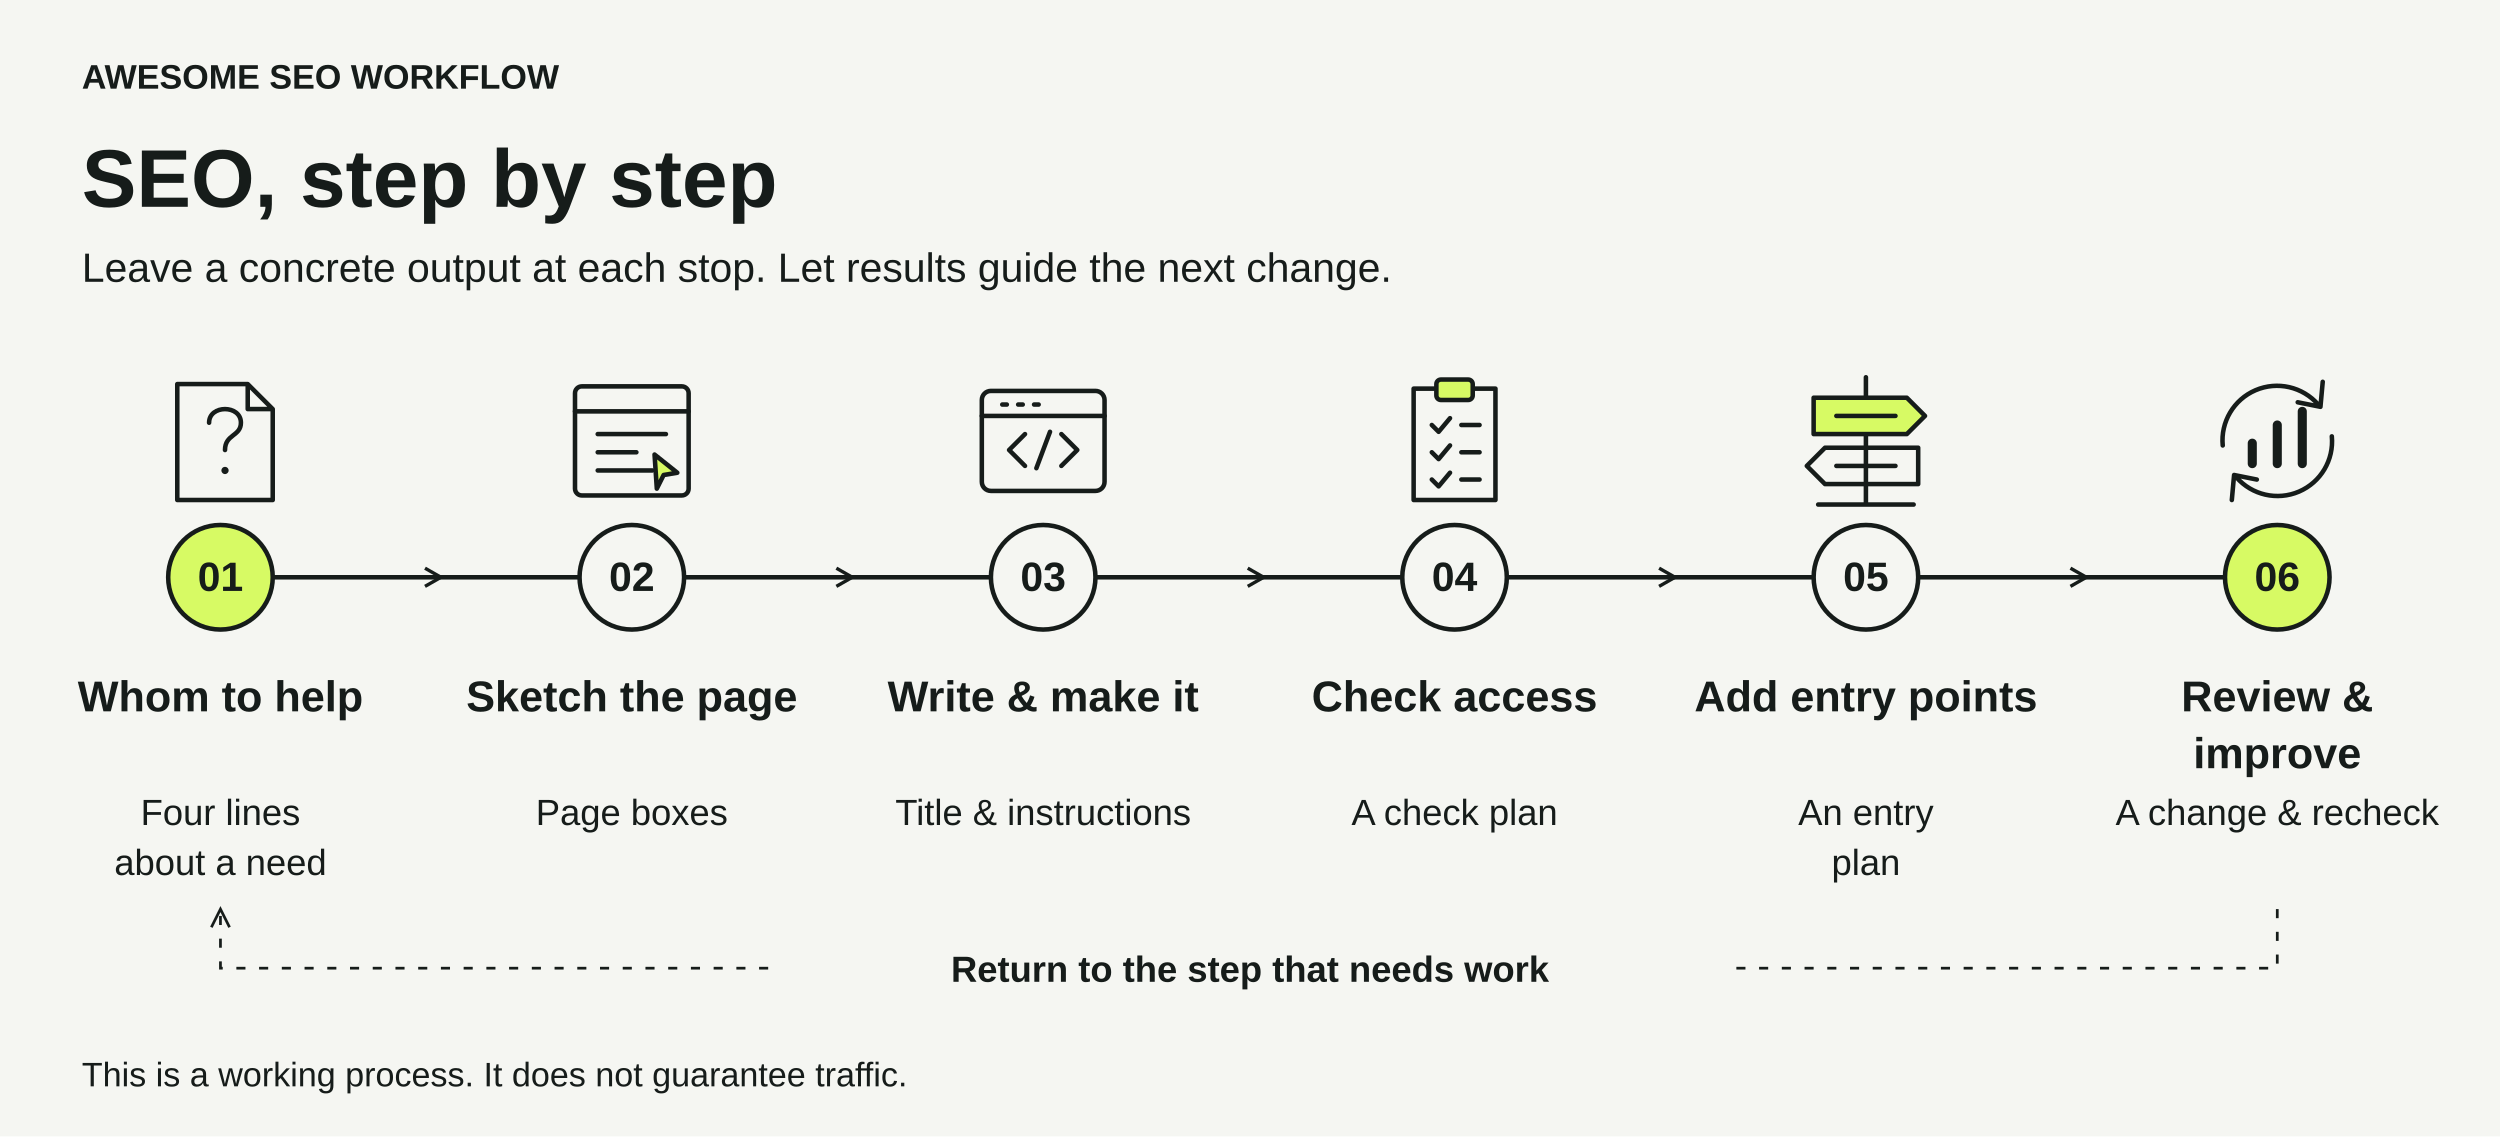
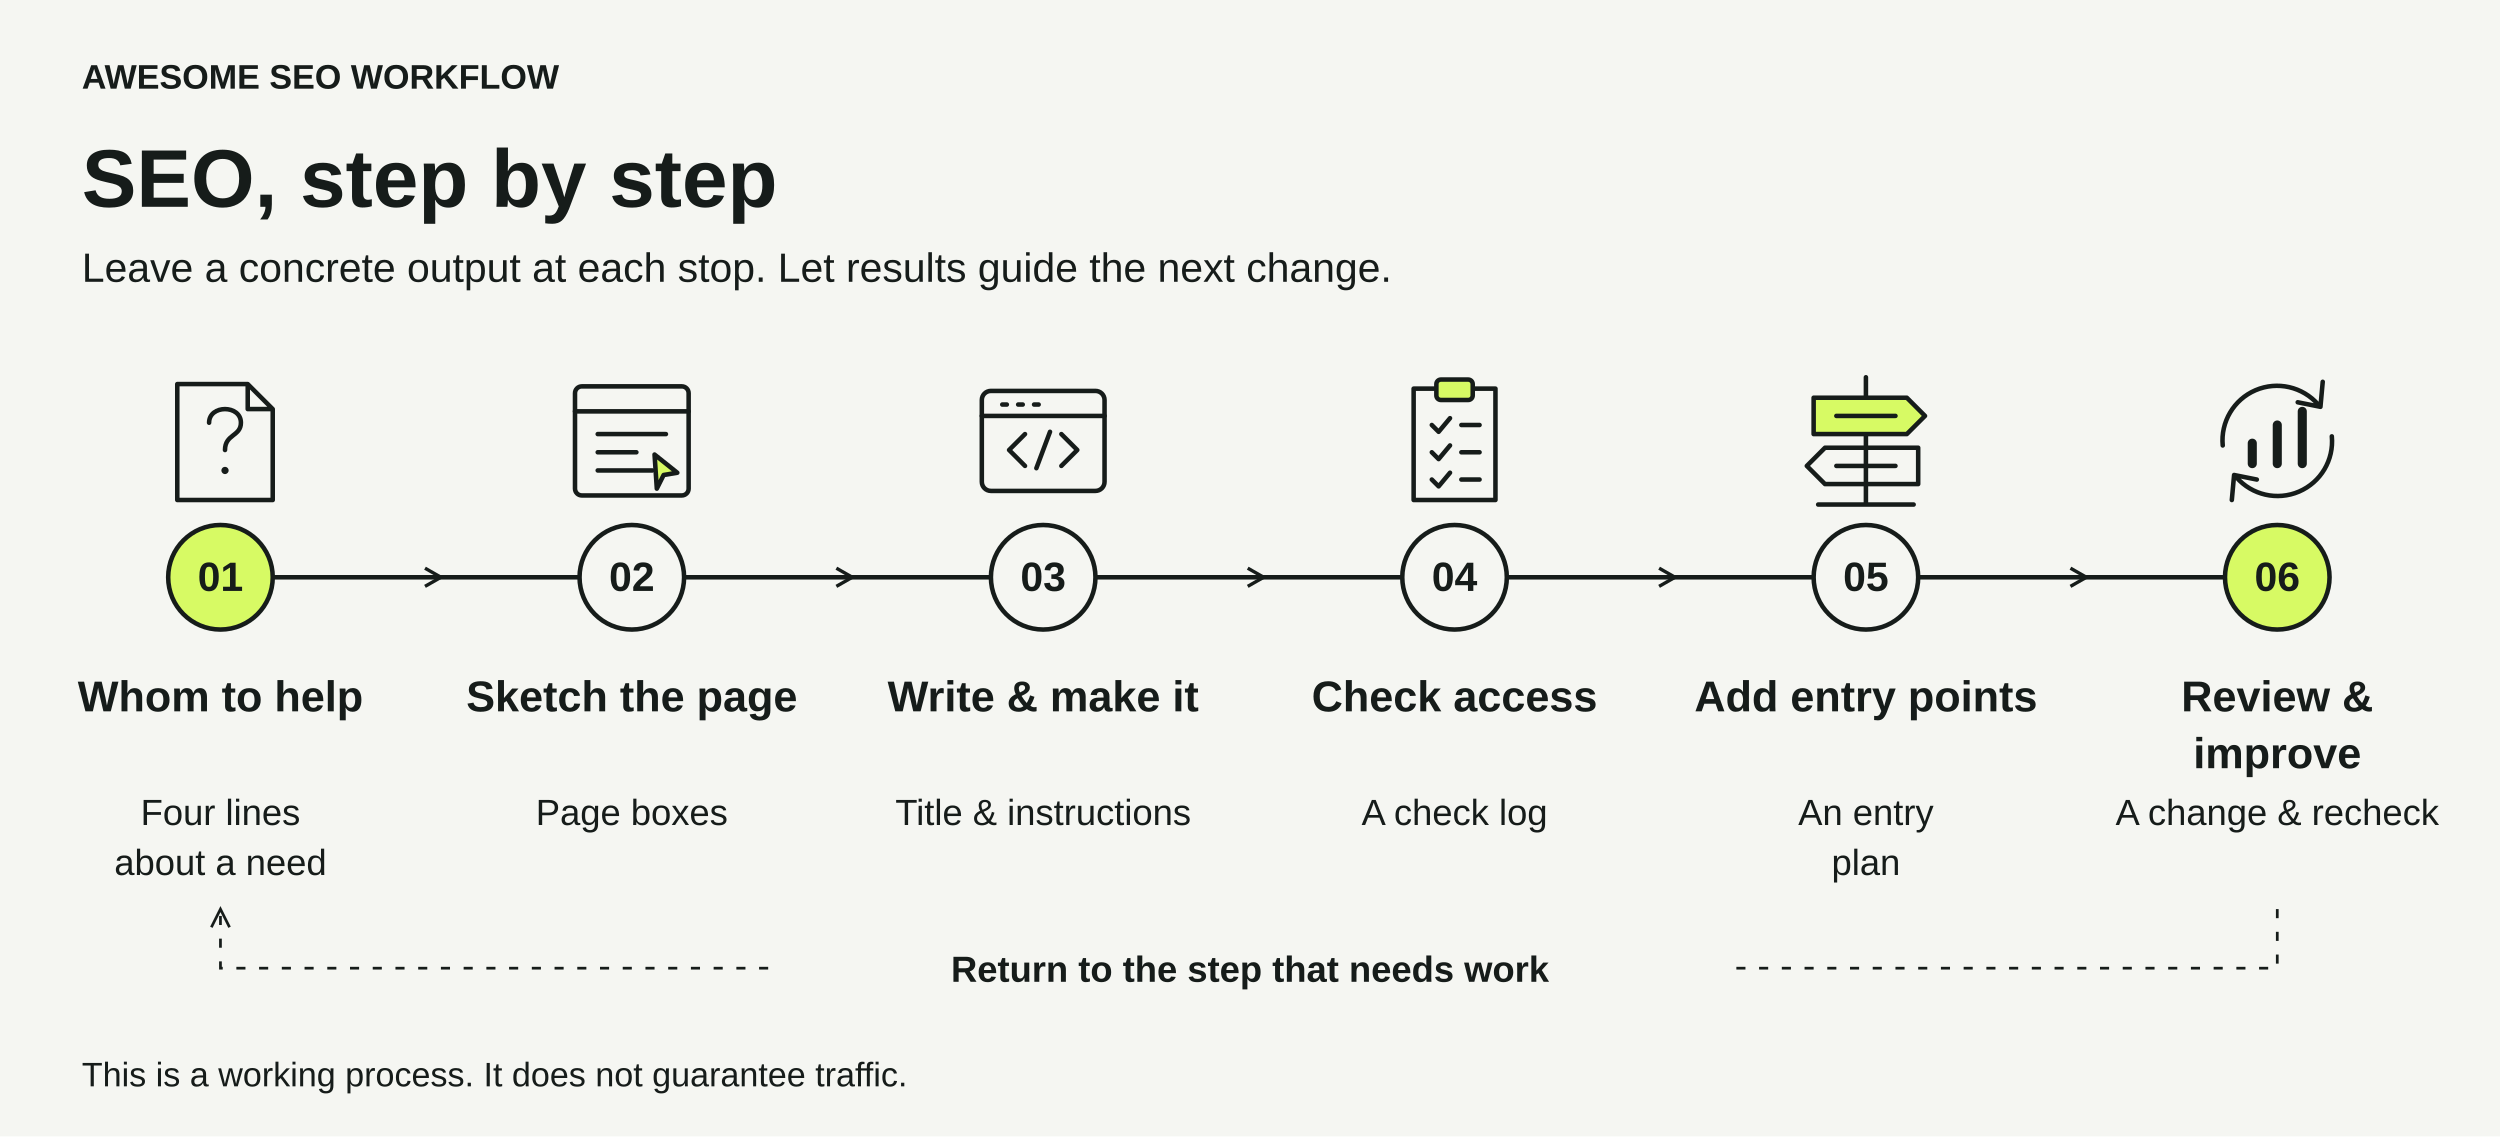
<svg xmlns="http://www.w3.org/2000/svg" width="1100" height="500" viewBox="0 0 1100 500" role="img" aria-labelledby="roadmap-title roadmap-desc" xml:lang="en">
  <rect width="1100" height="500" fill="#F5F6F2" />
  <g font-family="Arial, Noto Sans CJK SC, sans-serif">
    <text x="36" y="39" font-size="15" font-weight="700" text-anchor="start" fill="#161C1A">AWESOME SEO WORKFLOW</text>
    <text x="36" y="91" font-size="36" font-weight="700" text-anchor="start" fill="#161C1A">SEO, step by step</text>
    <text x="36" y="124" font-size="18" font-weight="400" text-anchor="start" fill="#161C1A">Leave a concrete output at each stop. Let results guide the next change.</text>
    <path d="M97 254H1002" stroke="#161C1A" stroke-width="2" fill="none" />
    <g id="01-search-opportunity" data-node-id="01-search-opportunity" data-stage="1">
      <g transform="translate(97 194) scale(1)" fill="none" stroke="#161C1A" stroke-width="2" stroke-linecap="round" stroke-linejoin="round" aria-hidden="true">
        <path d="M-19-25H12L23-14V26H-19Z M12-25V-14H23" />
        <path d="M-5-8C-5-16 9-16 9-8C9-2 2-3 2 4" />
        <circle cx="2" cy="13" r="1.6" fill="#161C1A" stroke="none" />
      </g>
      <circle cx="97" cy="254" r="23" fill="#D7FA64" stroke="#161C1A" stroke-width="2" />
      <text x="97" y="260" font-size="18" font-weight="700" text-anchor="middle" fill="#161C1A">01</text>
      <text x="97" y="313" font-size="19" font-weight="700" text-anchor="middle" fill="#161C1A">Whom to help</text>
      <text x="97" y="363" font-size="16" font-weight="400" text-anchor="middle" fill="#161C1A">Four lines</text>
      <text x="97" y="385" font-size="16" font-weight="400" text-anchor="middle" fill="#161C1A">about a need</text>
    </g>
    <path d="M187 250L194 254L187 258" fill="none" stroke="#161C1A" stroke-width="1.5" />
    <g id="02-page-plan" data-node-id="02-page-plan" data-stage="2">
      <g transform="translate(278 194) scale(1)" fill="none" stroke="#161C1A" stroke-width="2" stroke-linecap="round" stroke-linejoin="round" aria-hidden="true">
        <rect x="-25" y="-24" width="50" height="48" rx="3" />
        <path d="M-25-13H25 M-15-3H15 M-15 5H2 M-15 13H9" />
        <path d="M10 6L20 14L14 15L11 21Z" fill="#D7FA64" />
      </g>
      <circle cx="278" cy="254" r="23" fill="#F5F6F2" stroke="#161C1A" stroke-width="2" />
      <text x="278" y="260" font-size="18" font-weight="700" text-anchor="middle" fill="#161C1A">02</text>
      <text x="278" y="313" font-size="19" font-weight="700" text-anchor="middle" fill="#161C1A">Sketch the page</text>
      <text x="278" y="363" font-size="16" font-weight="400" text-anchor="middle" fill="#161C1A">Page boxes</text>
    </g>
    <path d="M368 250L375 254L368 258" fill="none" stroke="#161C1A" stroke-width="1.5" />
    <g id="03-content-production" data-node-id="03-content-production" data-stage="3">
      <g transform="translate(459 194) scale(1)" fill="none" stroke="#161C1A" stroke-width="2" stroke-linecap="round" stroke-linejoin="round" aria-hidden="true">
        <rect x="-27" y="-22" width="54" height="44" rx="4" />
        <path d="M-27-11H27 M-18-16H-16 M-11-16H-9 M-4-16H-2 M-8-3L-15 4L-8 11 M8-3L15 4L8 11 M3-4L-3 12" />
      </g>
      <circle cx="459" cy="254" r="23" fill="#F5F6F2" stroke="#161C1A" stroke-width="2" />
      <text x="459" y="260" font-size="18" font-weight="700" text-anchor="middle" fill="#161C1A">03</text>
      <text x="459" y="313" font-size="19" font-weight="700" text-anchor="middle" fill="#161C1A">Write &amp; make it</text>
      <text x="459" y="363" font-size="16" font-weight="400" text-anchor="middle" fill="#161C1A">Title &amp; instructions</text>
    </g>
    <path d="M549 250L556 254L549 258" fill="none" stroke="#161C1A" stroke-width="1.5" />
    <g id="04-publish-check" data-node-id="04-publish-check" data-stage="4">
      <g transform="translate(640 194) scale(1)" fill="none" stroke="#161C1A" stroke-width="2" stroke-linecap="round" stroke-linejoin="round" aria-hidden="true">
        <path d="M-18-23H18V26H-18Z" />
        <rect x="-8" y="-27" width="16" height="9" rx="2" fill="#D7FA64" />
        <path d="M-10-7L-7-4L-2-10 M3-7H11 M-10 5L-7 8L-2 2 M3 5H11 M-10 17L-7 20L-2 14 M3 17H11" />
      </g>
      <circle cx="640" cy="254" r="23" fill="#F5F6F2" stroke="#161C1A" stroke-width="2" />
      <text x="640" y="260" font-size="18" font-weight="700" text-anchor="middle" fill="#161C1A">04</text>
      <text x="640" y="313" font-size="19" font-weight="700" text-anchor="middle" fill="#161C1A">Check access</text>
-       <text x="640" y="363" font-size="16" font-weight="400" text-anchor="middle" fill="#161C1A">A check plan</text>
+       <text x="640" y="363" font-size="16" font-weight="400" text-anchor="middle" fill="#161C1A">A check log</text>
    </g>
    <path d="M730 250L737 254L730 258" fill="none" stroke="#161C1A" stroke-width="1.5" />
    <g id="05-discovery-promotion" data-node-id="05-discovery-promotion" data-stage="5">
      <g transform="translate(821 194) scale(1)" fill="none" stroke="#161C1A" stroke-width="2" stroke-linecap="round" stroke-linejoin="round" aria-hidden="true">
        <path d="M0-28V28 M-21 28H21" />
        <path d="M-23-19H18L26-11L18-3H-23Z" fill="#D7FA64" />
        <path d="M23 3H-18L-26 11L-18 19H23Z" />
        <path d="M-13-11H13 M-13 11H13" />
      </g>
      <circle cx="821" cy="254" r="23" fill="#F5F6F2" stroke="#161C1A" stroke-width="2" />
      <text x="821" y="260" font-size="18" font-weight="700" text-anchor="middle" fill="#161C1A">05</text>
      <text x="821" y="313" font-size="19" font-weight="700" text-anchor="middle" fill="#161C1A">Add entry points</text>
      <text x="821" y="363" font-size="16" font-weight="400" text-anchor="middle" fill="#161C1A">An entry</text>
      <text x="821" y="385" font-size="16" font-weight="400" text-anchor="middle" fill="#161C1A">plan</text>
    </g>
    <path d="M911 250L918 254L911 258" fill="none" stroke="#161C1A" stroke-width="1.5" />
    <g id="06-measure-iterate" data-node-id="06-measure-iterate" data-stage="6">
      <g transform="translate(1002 194) scale(1)" fill="none" stroke="#161C1A" stroke-width="2" stroke-linecap="round" stroke-linejoin="round" aria-hidden="true">
        <path d="M-24 2A24 24 0 0 1 18-16 M24-2A24 24 0 0 1-18 16 M9-17L19-15L20-26 M-9 17L-19 15L-20 26" />
        <path d="M-11 10V1 M0 10V-7 M11 10V-13" stroke-width="4" />
      </g>
      <circle cx="1002" cy="254" r="23" fill="#D7FA64" stroke="#161C1A" stroke-width="2" />
      <text x="1002" y="260" font-size="18" font-weight="700" text-anchor="middle" fill="#161C1A">06</text>
      <text x="1002" y="313" font-size="19" font-weight="700" text-anchor="middle" fill="#161C1A">Review &amp;</text>
      <text x="1002" y="338" font-size="19" font-weight="700" text-anchor="middle" fill="#161C1A">improve</text>
      <text x="1002" y="363" font-size="16" font-weight="400" text-anchor="middle" fill="#161C1A">A change &amp; recheck</text>
    </g>
    <path d="M1002 400V426H97V400" fill="none" stroke="#161C1A" stroke-width="1.2" stroke-dasharray="4 6" />
    <path d="M93 408L97 400L101 408" fill="none" stroke="#161C1A" stroke-width="1.2" />
    <rect x="340" y="413" width="420" height="26" fill="#F5F6F2" />
    <text x="550" y="432" font-size="16" font-weight="700" text-anchor="middle" fill="#161C1A">Return to the step that needs work</text>
    <text x="36" y="478" font-size="15" font-weight="400" text-anchor="start" fill="#161C1A">This is a working process. It does not guarantee traffic.</text>
  </g>
</svg>
